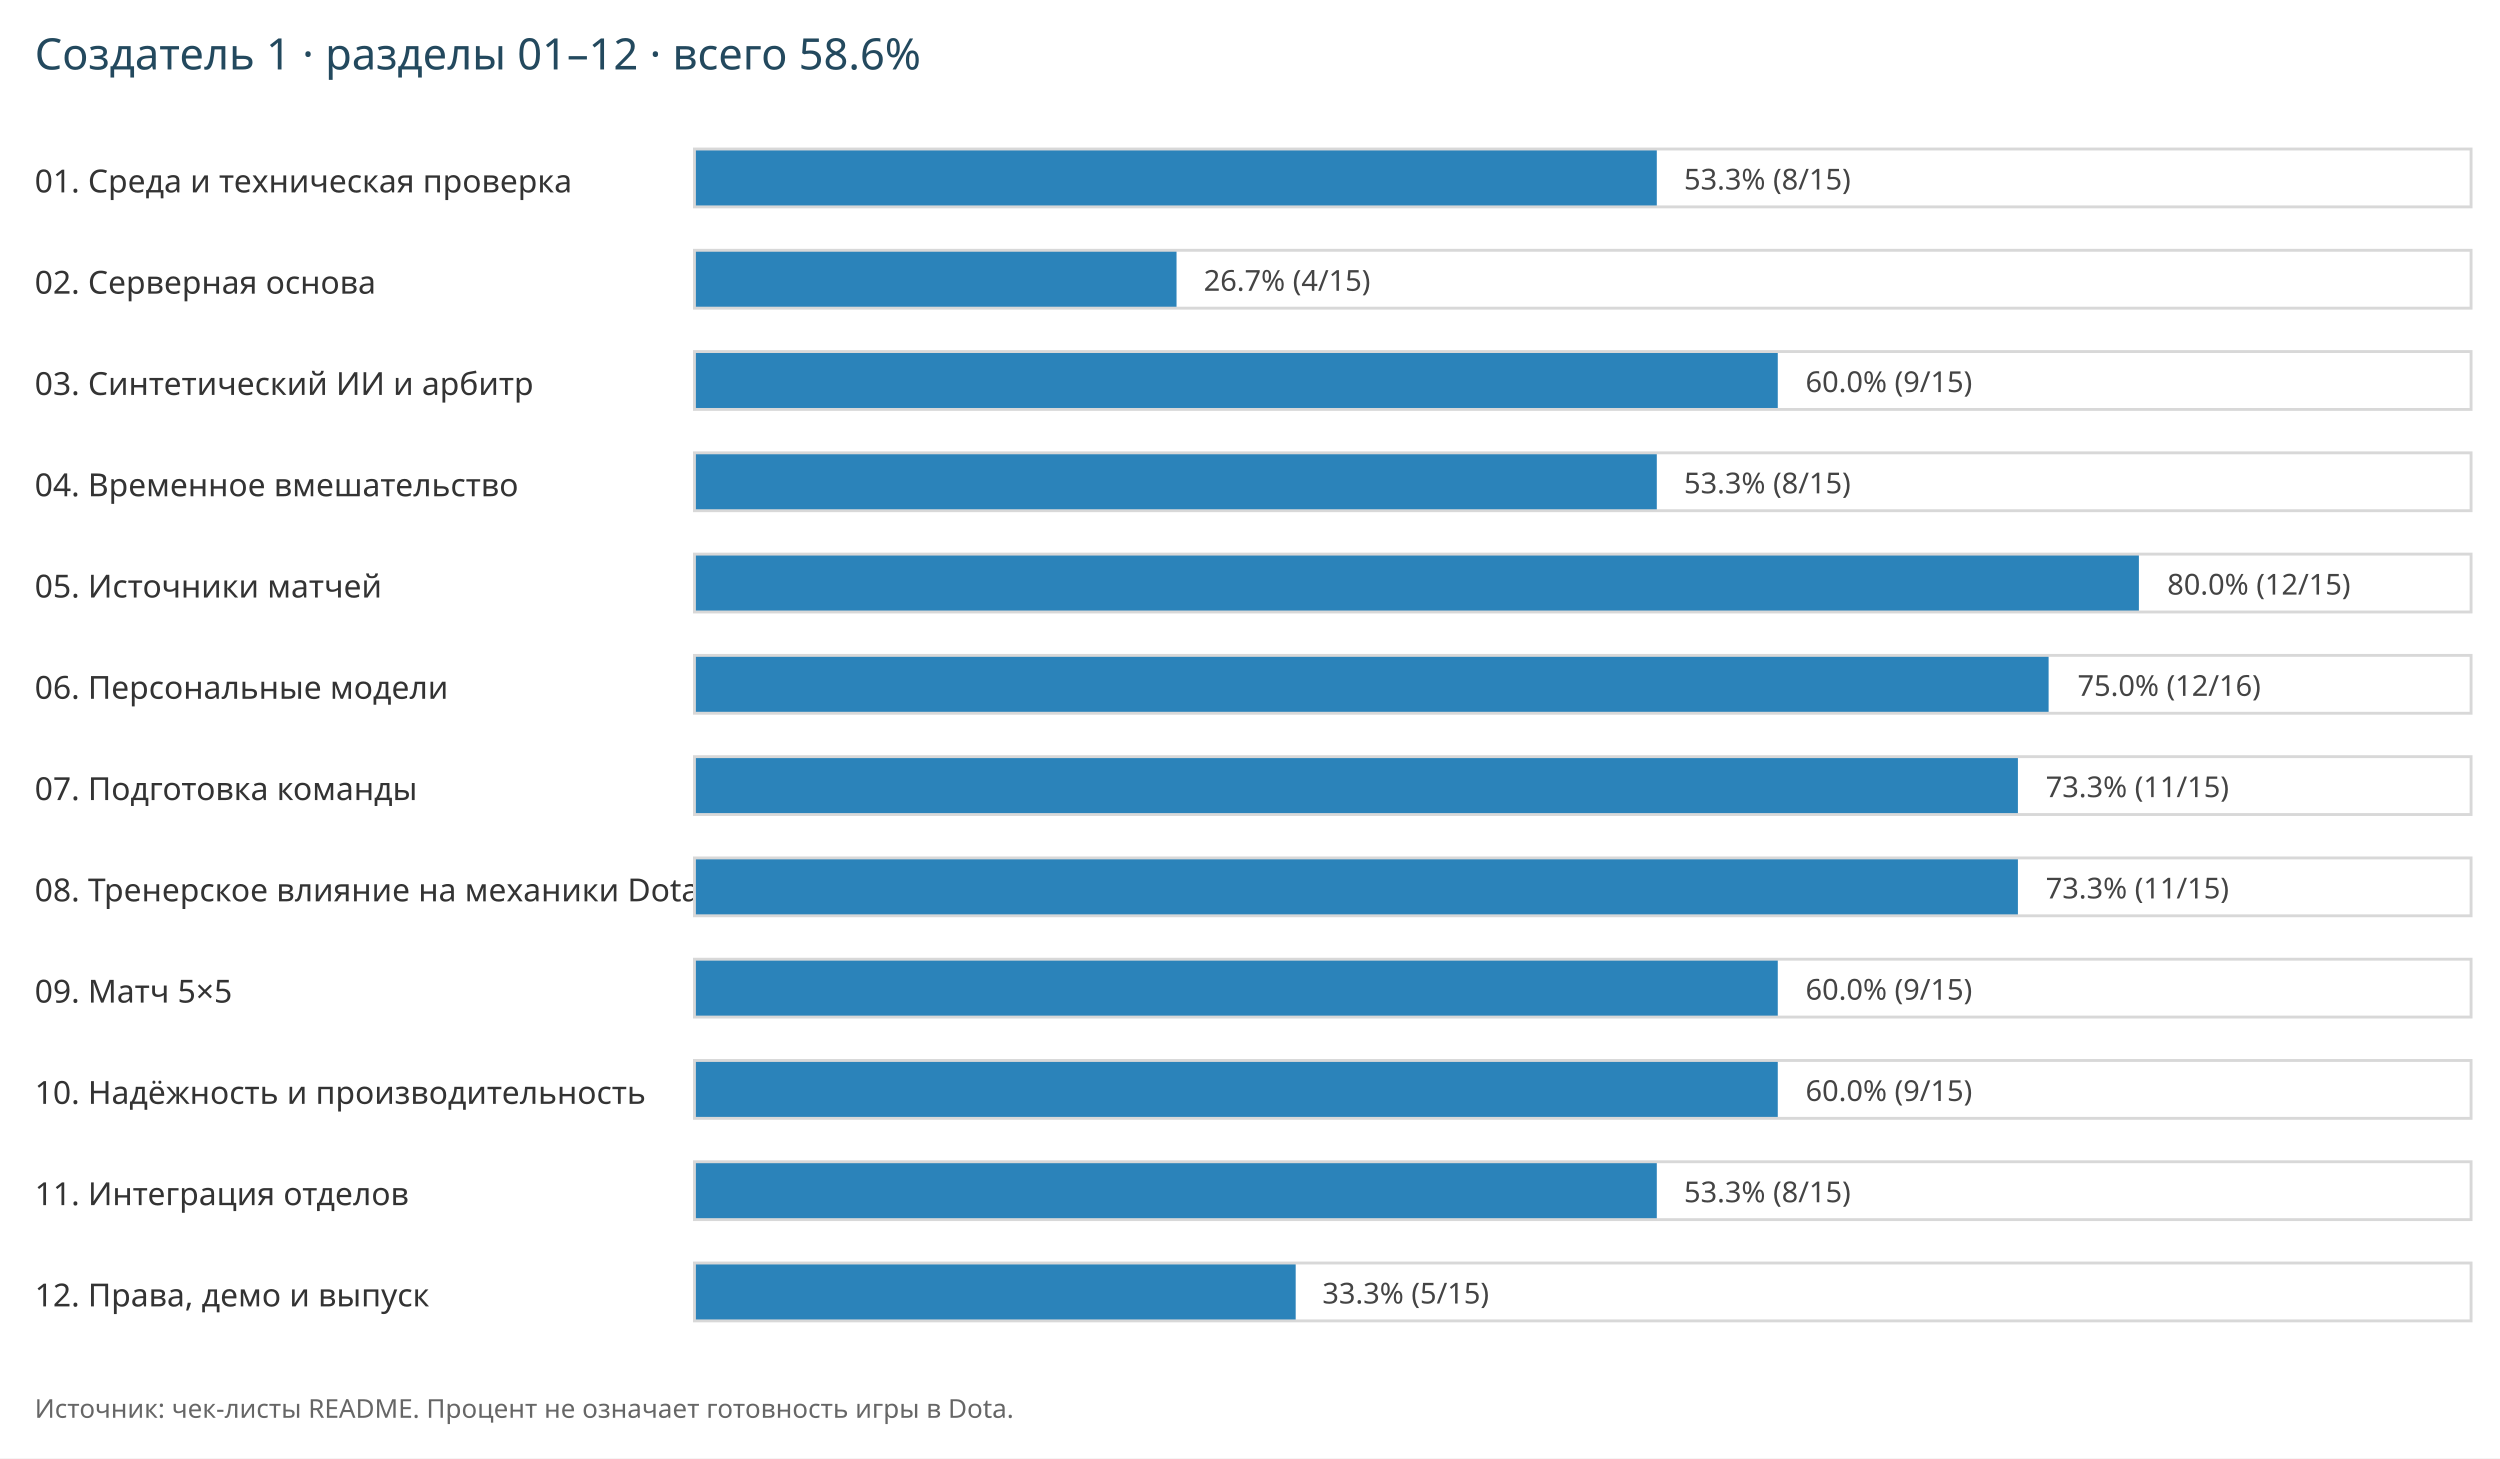
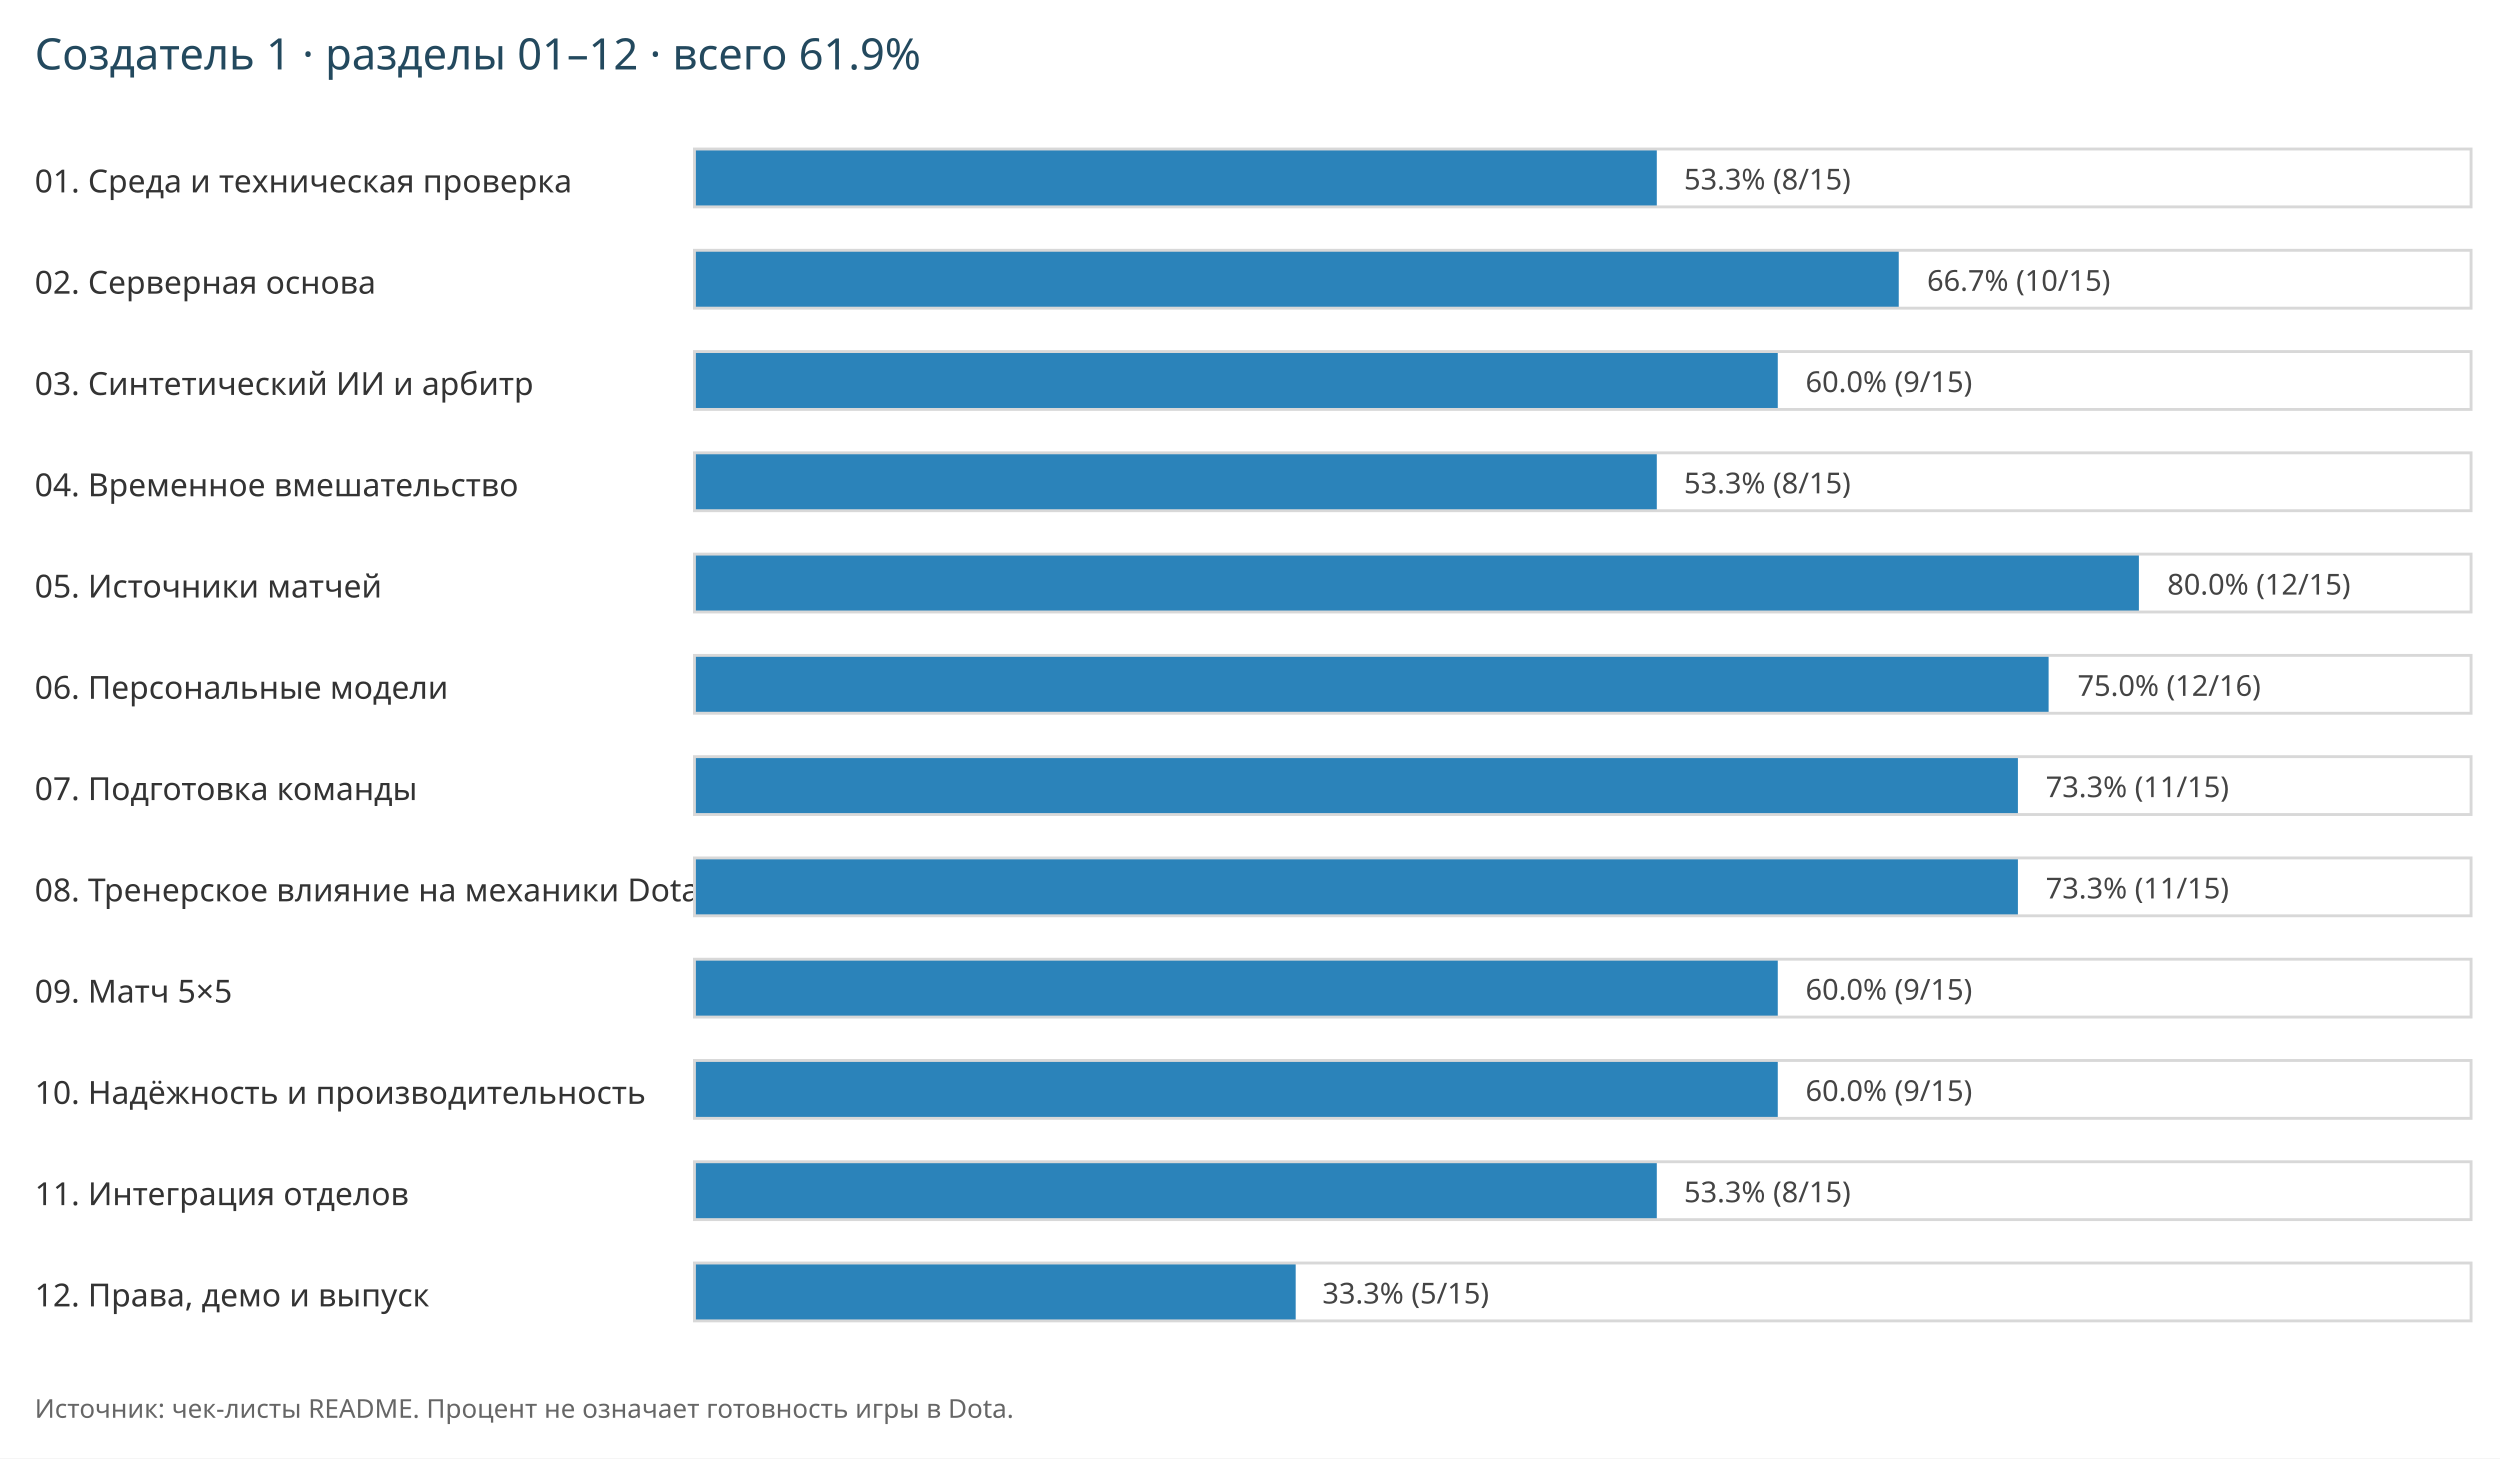
<svg xmlns="http://www.w3.org/2000/svg" width="864" height="504" viewBox="0 0 864 504" version="1.1">
  <rect x="0" y="0" width="864" height="504" fill="#ffffff" />
-   <text x="12" y="24" font-family="sans-serif" font-size="15" fill="#23495e">Создатель 1 · разделы 01–12 · всего 58.6%</text>
+   <text x="12" y="24" font-family="sans-serif" font-size="15" fill="#23495e">Создатель 1 · разделы 01–12 · всего 61.9%</text>
  <text x="12" y="490" font-family="sans-serif" font-size="9" fill="#666">Источник: чек-листы README. Процент не означает готовность игры в Dota.</text>
  <text x="12" y="66.50" font-family="sans-serif" font-size="11" fill="#333">01. Среда и техническая проверка</text>
  <rect x="240" y="51.50" width="332.59" height="20" fill="#2b83ba" />
  <text x="582" y="65.50" font-family="sans-serif" font-size="10" fill="#444">53.3% (8/15)</text>
  <rect x="240" y="51.50" width="614" height="20" fill="none" stroke="#d8d8d8" />
  <text x="12" y="101.50" font-family="sans-serif" font-size="11" fill="#333">02. Серверная основа</text>
-   <rect x="240" y="86.50" width="166.61" height="20" fill="#2b83ba" />
-   <text x="416" y="100.50" font-family="sans-serif" font-size="10" fill="#444">26.7% (4/15)</text>
+   <rect x="240" y="86.50" width="416.21" height="20" fill="#2b83ba" />
+   <text x="666" y="100.50" font-family="sans-serif" font-size="10" fill="#444">66.7% (10/15)</text>
  <rect x="240" y="86.50" width="614" height="20" fill="none" stroke="#d8d8d8" />
  <text x="12" y="136.50" font-family="sans-serif" font-size="11" fill="#333">03. Синтетический ИИ и арбитр</text>
  <rect x="240" y="121.50" width="374.40" height="20" fill="#2b83ba" />
  <text x="624" y="135.50" font-family="sans-serif" font-size="10" fill="#444">60.0% (9/15)</text>
  <rect x="240" y="121.50" width="614" height="20" fill="none" stroke="#d8d8d8" />
  <text x="12" y="171.50" font-family="sans-serif" font-size="11" fill="#333">04. Временное вмешательство</text>
  <rect x="240" y="156.50" width="332.59" height="20" fill="#2b83ba" />
  <text x="582" y="170.50" font-family="sans-serif" font-size="10" fill="#444">53.3% (8/15)</text>
  <rect x="240" y="156.50" width="614" height="20" fill="none" stroke="#d8d8d8" />
  <text x="12" y="206.50" font-family="sans-serif" font-size="11" fill="#333">05. Источники матчей</text>
  <rect x="240" y="191.50" width="499.20" height="20" fill="#2b83ba" />
  <text x="749" y="205.50" font-family="sans-serif" font-size="10" fill="#444">80.0% (12/15)</text>
  <rect x="240" y="191.50" width="614" height="20" fill="none" stroke="#d8d8d8" />
  <text x="12" y="241.50" font-family="sans-serif" font-size="11" fill="#333">06. Персональные модели</text>
  <rect x="240" y="226.50" width="468.00" height="20" fill="#2b83ba" />
  <text x="718" y="240.50" font-family="sans-serif" font-size="10" fill="#444">75.0% (12/16)</text>
  <rect x="240" y="226.50" width="614" height="20" fill="none" stroke="#d8d8d8" />
  <text x="12" y="276.50" font-family="sans-serif" font-size="11" fill="#333">07. Подготовка команды</text>
  <rect x="240" y="261.50" width="457.39" height="20" fill="#2b83ba" />
  <text x="707" y="275.50" font-family="sans-serif" font-size="10" fill="#444">73.3% (11/15)</text>
  <rect x="240" y="261.50" width="614" height="20" fill="none" stroke="#d8d8d8" />
  <text x="12" y="311.50" font-family="sans-serif" font-size="11" fill="#333">08. Тренерское влияние на механики Dota</text>
  <rect x="240" y="296.50" width="457.39" height="20" fill="#2b83ba" />
  <text x="707" y="310.50" font-family="sans-serif" font-size="10" fill="#444">73.3% (11/15)</text>
  <rect x="240" y="296.50" width="614" height="20" fill="none" stroke="#d8d8d8" />
  <text x="12" y="346.50" font-family="sans-serif" font-size="11" fill="#333">09. Матч 5×5</text>
  <rect x="240" y="331.50" width="374.40" height="20" fill="#2b83ba" />
  <text x="624" y="345.50" font-family="sans-serif" font-size="10" fill="#444">60.0% (9/15)</text>
  <rect x="240" y="331.50" width="614" height="20" fill="none" stroke="#d8d8d8" />
  <text x="12" y="381.50" font-family="sans-serif" font-size="11" fill="#333">10. Надёжность и производительность</text>
  <rect x="240" y="366.50" width="374.40" height="20" fill="#2b83ba" />
  <text x="624" y="380.50" font-family="sans-serif" font-size="10" fill="#444">60.0% (9/15)</text>
  <rect x="240" y="366.50" width="614" height="20" fill="none" stroke="#d8d8d8" />
  <text x="12" y="416.50" font-family="sans-serif" font-size="11" fill="#333">11. Интеграция отделов</text>
  <rect x="240" y="401.50" width="332.59" height="20" fill="#2b83ba" />
  <text x="582" y="415.50" font-family="sans-serif" font-size="10" fill="#444">53.3% (8/15)</text>
  <rect x="240" y="401.50" width="614" height="20" fill="none" stroke="#d8d8d8" />
  <text x="12" y="451.50" font-family="sans-serif" font-size="11" fill="#333">12. Права, демо и выпуск</text>
  <rect x="240" y="436.50" width="207.79" height="20" fill="#2b83ba" />
  <text x="457" y="450.50" font-family="sans-serif" font-size="10" fill="#444">33.3% (5/15)</text>
  <rect x="240" y="436.50" width="614" height="20" fill="none" stroke="#d8d8d8" />
</svg>
